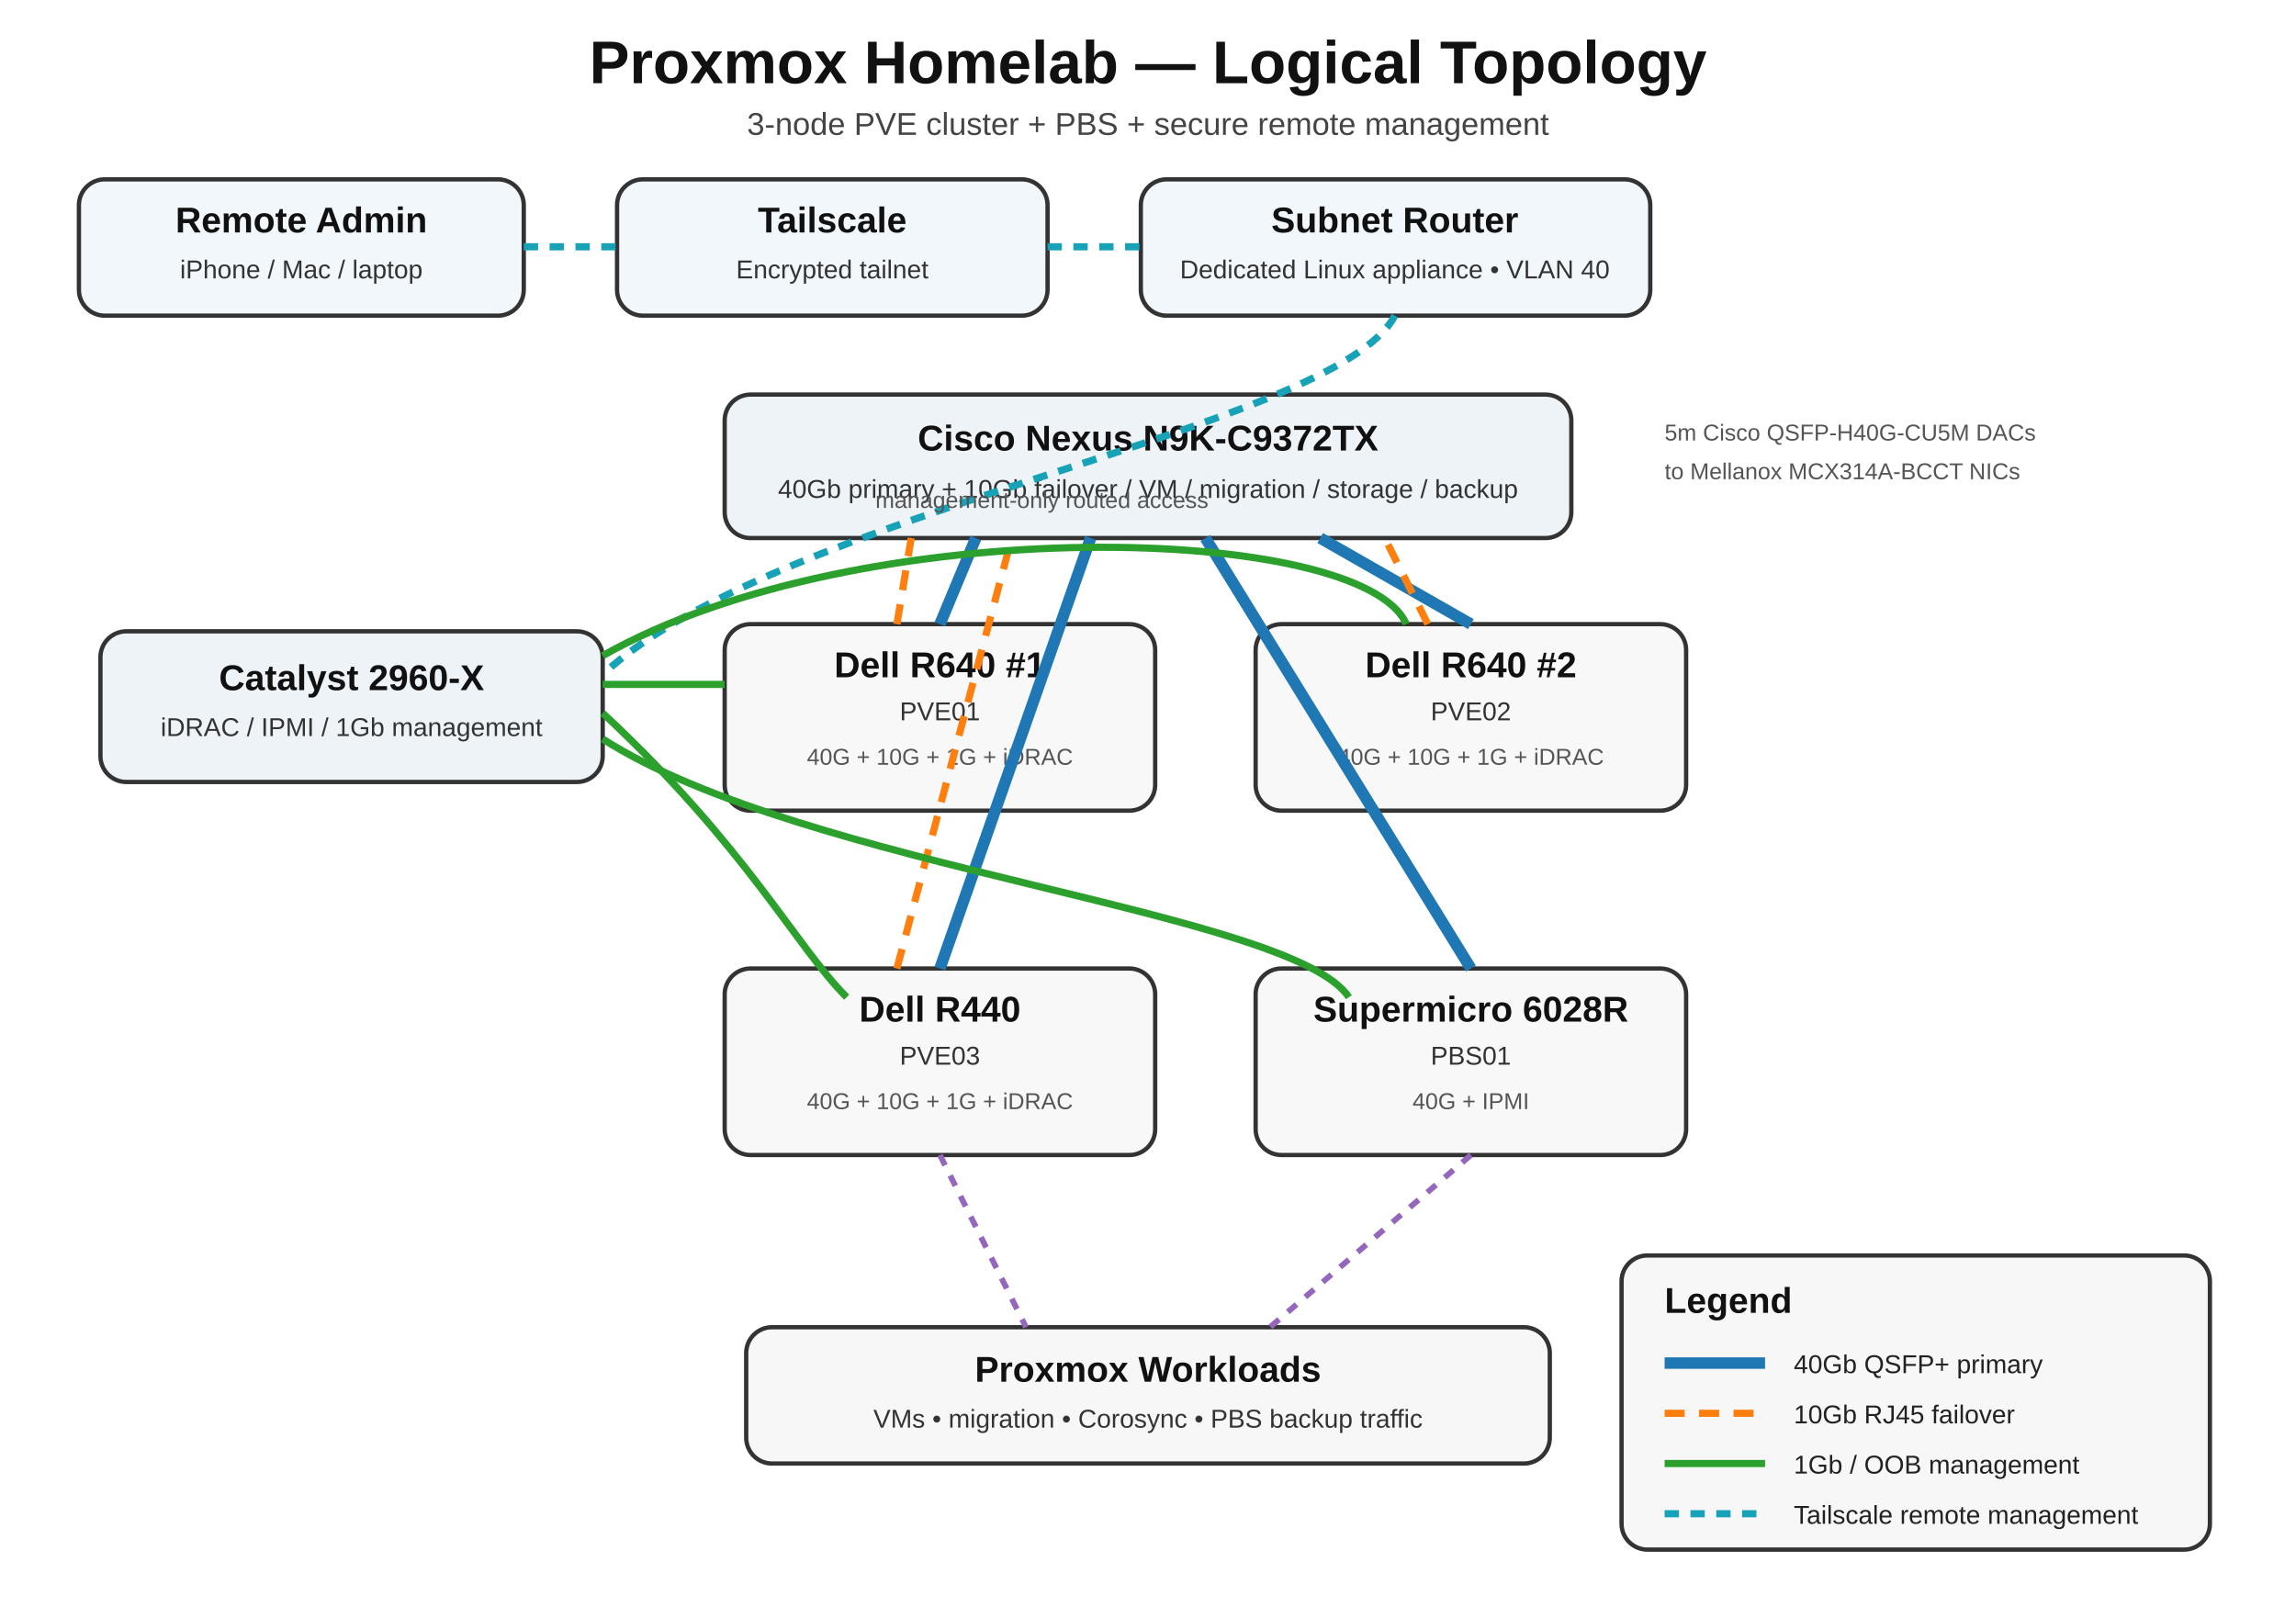
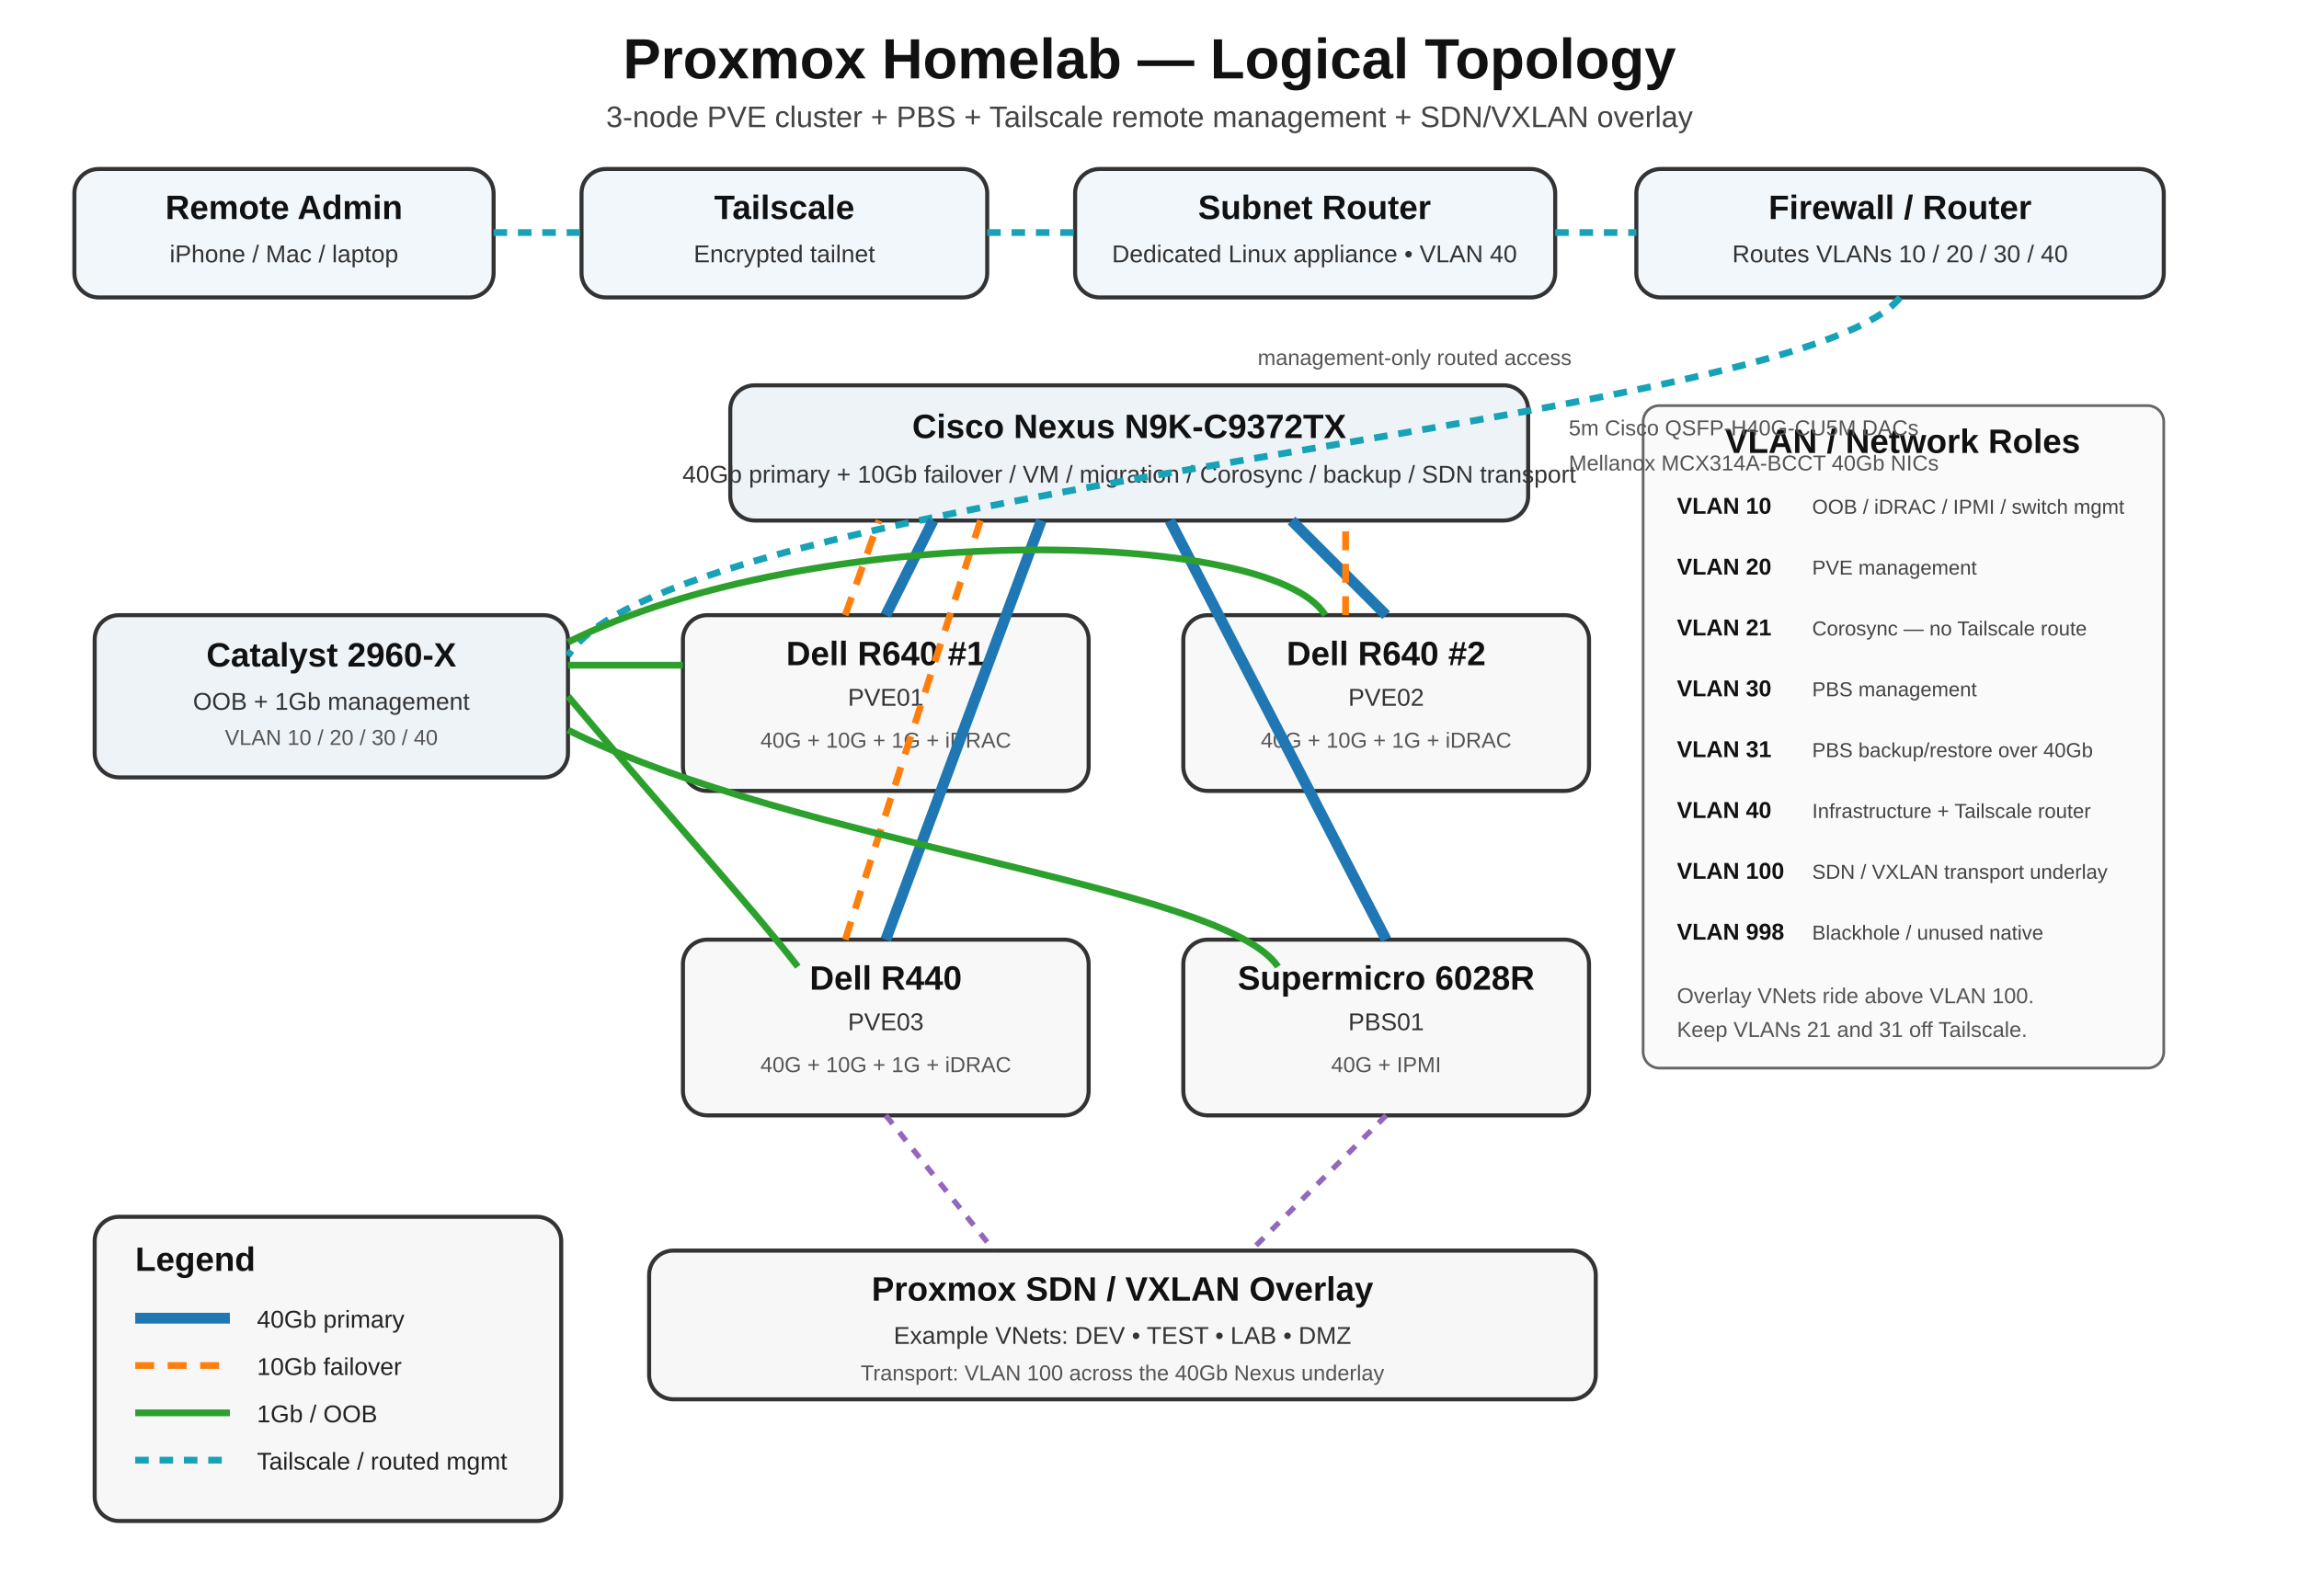
- <svg xmlns="http://www.w3.org/2000/svg" width="1600" height="1120" viewBox="0 0 1600 1120">
+ <svg xmlns="http://www.w3.org/2000/svg" width="1700" height="1180" viewBox="0 0 1700 1180">
  <defs>
    <style>
      .title { font: 700 42px Arial, sans-serif; fill: #111; }
      .subtitle { font: 400 22px Arial, sans-serif; fill: #444; }
      .box { fill: #f7f7f7; stroke: #333; stroke-width: 3; rx: 18; }
      .switch { fill: #eef3f8; }
      .server { fill: #f8f8f8; }
      .remote { fill: #f2f7fb; }
+       .vlanbox { fill: #fafafa; stroke: #666; stroke-width: 2; rx: 12; }
      .label { font: 700 25px Arial, sans-serif; fill: #111; }
      .small { font: 400 18px Arial, sans-serif; fill: #333; }
      .tiny { font: 400 16px Arial, sans-serif; fill: #555; }
      .line40 { stroke: #1f77b4; stroke-width: 8; fill: none; }
      .line10 { stroke: #ff7f0e; stroke-width: 5; stroke-dasharray: 14 10; fill: none; }
      .line1 { stroke: #2ca02c; stroke-width: 5; fill: none; }
      .lineremote { stroke: #17a2b8; stroke-width: 5; stroke-dasharray: 10 8; fill: none; }
      .linepbs { stroke: #9467bd; stroke-width: 4; stroke-dasharray: 8 8; fill: none; }
      .legend { font: 400 18px Arial, sans-serif; fill: #222; }
+       .vlan { font: 700 17px Arial, sans-serif; fill: #111; }
+       .vdesc { font: 400 15px Arial, sans-serif; fill: #444; }
    </style>
  </defs>
-   <text x="800" y="58" text-anchor="middle" class="title">Proxmox Homelab — Logical Topology</text>
-   <text x="800" y="94" text-anchor="middle" class="subtitle">3-node PVE cluster + PBS + secure remote management</text>
+   <text x="850" y="58" text-anchor="middle" class="title">Proxmox Homelab — Logical Topology</text>
+   <text x="850" y="94" text-anchor="middle" class="subtitle">3-node PVE cluster + PBS + Tailscale remote management + SDN/VXLAN overlay</text>
  <rect x="55" y="125" width="310" height="95" class="box remote" />
  <text x="210" y="162" text-anchor="middle" class="label">Remote Admin</text>
  <text x="210" y="194" text-anchor="middle" class="small">iPhone / Mac / laptop</text>
  <rect x="430" y="125" width="300" height="95" class="box remote" />
  <text x="580" y="162" text-anchor="middle" class="label">Tailscale</text>
  <text x="580" y="194" text-anchor="middle" class="small">Encrypted tailnet</text>
  <rect x="795" y="125" width="355" height="95" class="box remote" />
  <text x="972" y="162" text-anchor="middle" class="label">Subnet Router</text>
  <text x="972" y="194" text-anchor="middle" class="small">Dedicated Linux appliance • VLAN 40</text>
+   <rect x="1210" y="125" width="390" height="95" class="box remote" />
+   <text x="1405" y="162" text-anchor="middle" class="label">Firewall / Router</text>
+   <text x="1405" y="194" text-anchor="middle" class="small">Routes VLANs 10 / 20 / 30 / 40</text>
  <path d="M365 172 L430 172" class="lineremote" />
  <path d="M730 172 L795 172" class="lineremote" />
-   <rect x="505" y="275" width="590" height="100" class="box switch" />
-   <text x="800" y="314" text-anchor="middle" class="label">Cisco Nexus N9K-C9372TX</text>
-   <text x="800" y="347" text-anchor="middle" class="small">40Gb primary + 10Gb failover / VM / migration / storage / backup</text>
-   <rect x="70" y="440" width="350" height="105" class="box switch" />
-   <text x="245" y="481" text-anchor="middle" class="label">Catalyst 2960-X</text>
-   <text x="245" y="513" text-anchor="middle" class="small">iDRAC / IPMI / 1Gb management</text>
-   <path d="M972 220 C930 300, 545 355, 420 470" class="lineremote" />
-   <text x="610" y="354" class="tiny">management-only routed access</text>
-   <rect x="505" y="435" width="300" height="130" class="box server" />
-   <text x="655" y="472" text-anchor="middle" class="label">Dell R640 #1</text>
-   <text x="655" y="502" text-anchor="middle" class="small">PVE01</text>
-   <text x="655" y="533" text-anchor="middle" class="tiny">40G + 10G + 1G + iDRAC</text>
-   <rect x="875" y="435" width="300" height="130" class="box server" />
-   <text x="1025" y="472" text-anchor="middle" class="label">Dell R640 #2</text>
-   <text x="1025" y="502" text-anchor="middle" class="small">PVE02</text>
-   <text x="1025" y="533" text-anchor="middle" class="tiny">40G + 10G + 1G + iDRAC</text>
-   <rect x="505" y="675" width="300" height="130" class="box server" />
-   <text x="655" y="712" text-anchor="middle" class="label">Dell R440</text>
-   <text x="655" y="742" text-anchor="middle" class="small">PVE03</text>
-   <text x="655" y="773" text-anchor="middle" class="tiny">40G + 10G + 1G + iDRAC</text>
-   <rect x="875" y="675" width="300" height="130" class="box server" />
-   <text x="1025" y="712" text-anchor="middle" class="label">Supermicro 6028R</text>
-   <text x="1025" y="742" text-anchor="middle" class="small">PBS01</text>
-   <text x="1025" y="773" text-anchor="middle" class="tiny">40G + IPMI</text>
-   <rect x="520" y="925" width="560" height="95" class="box" />
-   <text x="800" y="963" text-anchor="middle" class="label">Proxmox Workloads</text>
-   <text x="800" y="995" text-anchor="middle" class="small">VMs • migration • Corosync • PBS backup traffic</text>
-   <path d="M655 435 L680 375" class="line40" />
-   <path d="M1025 435 L920 375" class="line40" />
-   <path d="M655 675 L760 375" class="line40" />
-   <path d="M1025 675 L840 375" class="line40" />
-   <path d="M625 435 L635 375" class="line10" />
-   <path d="M995 435 L965 375" class="line10" />
-   <path d="M625 675 L705 375" class="line10" />
-   <path d="M420 477 L505 477" class="line1" />
-   <path d="M420 497 C520 590, 555 660, 590 695" class="line1" />
-   <path d="M420 515 C560 605, 900 635, 940 695" class="line1" />
-   <path d="M420 457 C600 355, 950 365, 980 435" class="line1" />
-   <path d="M655 805 L715 925" class="linepbs" />
-   <path d="M1025 805 L885 925" class="linepbs" />
-   <text x="1160" y="307" class="tiny">5m Cisco QSFP-H40G-CU5M DACs</text>
-   <text x="1160" y="334" class="tiny">to Mellanox MCX314A-BCCT NICs</text>
-   <rect x="1130" y="875" width="410" height="205" class="box" />
-   <text x="1160" y="915" class="label">Legend</text>
-   <line x1="1160" y1="950" x2="1230" y2="950" class="line40" />
-   <text x="1250" y="957" class="legend">40Gb QSFP+ primary</text>
-   <line x1="1160" y1="985" x2="1230" y2="985" class="line10" />
-   <text x="1250" y="992" class="legend">10Gb RJ45 failover</text>
-   <line x1="1160" y1="1020" x2="1230" y2="1020" class="line1" />
-   <text x="1250" y="1027" class="legend">1Gb / OOB management</text>
-   <line x1="1160" y1="1055" x2="1230" y2="1055" class="lineremote" />
-   <text x="1250" y="1062" class="legend">Tailscale remote management</text>
+   <path d="M1150 172 L1210 172" class="lineremote" />
+   <rect x="540" y="285" width="590" height="100" class="box switch" />
+   <text x="835" y="324" text-anchor="middle" class="label">Cisco Nexus N9K-C9372TX</text>
+   <text x="835" y="357" text-anchor="middle" class="small">40Gb primary + 10Gb failover / VM / migration / Corosync / backup / SDN transport</text>
+   <rect x="70" y="455" width="350" height="120" class="box switch" />
+   <text x="245" y="493" text-anchor="middle" class="label">Catalyst 2960-X</text>
+   <text x="245" y="525" text-anchor="middle" class="small">OOB + 1Gb management</text>
+   <text x="245" y="551" text-anchor="middle" class="tiny">VLAN 10 / 20 / 30 / 40</text>
+   <path d="M1405 220 C1330 315, 500 360, 420 485" class="lineremote" />
+   <text x="930" y="270" class="tiny">management-only routed access</text>
+   <rect x="505" y="455" width="300" height="130" class="box server" />
+   <text x="655" y="492" text-anchor="middle" class="label">Dell R640 #1</text>
+   <text x="655" y="522" text-anchor="middle" class="small">PVE01</text>
+   <text x="655" y="553" text-anchor="middle" class="tiny">40G + 10G + 1G + iDRAC</text>
+   <rect x="875" y="455" width="300" height="130" class="box server" />
+   <text x="1025" y="492" text-anchor="middle" class="label">Dell R640 #2</text>
+   <text x="1025" y="522" text-anchor="middle" class="small">PVE02</text>
+   <text x="1025" y="553" text-anchor="middle" class="tiny">40G + 10G + 1G + iDRAC</text>
+   <rect x="505" y="695" width="300" height="130" class="box server" />
+   <text x="655" y="732" text-anchor="middle" class="label">Dell R440</text>
+   <text x="655" y="762" text-anchor="middle" class="small">PVE03</text>
+   <text x="655" y="793" text-anchor="middle" class="tiny">40G + 10G + 1G + iDRAC</text>
+   <rect x="875" y="695" width="300" height="130" class="box server" />
+   <text x="1025" y="732" text-anchor="middle" class="label">Supermicro 6028R</text>
+   <text x="1025" y="762" text-anchor="middle" class="small">PBS01</text>
+   <text x="1025" y="793" text-anchor="middle" class="tiny">40G + IPMI</text>
+   <path d="M655 455 L690 385" class="line40" />
+   <path d="M1025 455 L955 385" class="line40" />
+   <path d="M655 695 L770 385" class="line40" />
+   <path d="M1025 695 L865 385" class="line40" />
+   <path d="M625 455 L650 385" class="line10" />
+   <path d="M995 455 L995 385" class="line10" />
+   <path d="M625 695 L725 385" class="line10" />
+   <path d="M420 492 L505 492" class="line1" />
+   <path d="M420 515 C500 610, 555 670, 590 715" class="line1" />
+   <path d="M420 540 C590 625, 905 655, 945 715" class="line1" />
+   <path d="M420 475 C600 385, 940 390, 980 455" class="line1" />
+   <rect x="1215" y="300" width="385" height="490" class="vlanbox" />
+   <text x="1407" y="335" text-anchor="middle" class="label">VLAN / Network Roles</text>
+   <text x="1240" y="380" class="vlan">VLAN 10</text>
+   <text x="1340" y="380" class="vdesc">OOB / iDRAC / IPMI / switch mgmt</text>
+   <text x="1240" y="425" class="vlan">VLAN 20</text>
+   <text x="1340" y="425" class="vdesc">PVE management</text>
+   <text x="1240" y="470" class="vlan">VLAN 21</text>
+   <text x="1340" y="470" class="vdesc">Corosync — no Tailscale route</text>
+   <text x="1240" y="515" class="vlan">VLAN 30</text>
+   <text x="1340" y="515" class="vdesc">PBS management</text>
+   <text x="1240" y="560" class="vlan">VLAN 31</text>
+   <text x="1340" y="560" class="vdesc">PBS backup/restore over 40Gb</text>
+   <text x="1240" y="605" class="vlan">VLAN 40</text>
+   <text x="1340" y="605" class="vdesc">Infrastructure + Tailscale router</text>
+   <text x="1240" y="650" class="vlan">VLAN 100</text>
+   <text x="1340" y="650" class="vdesc">SDN / VXLAN transport underlay</text>
+   <text x="1240" y="695" class="vlan">VLAN 998</text>
+   <text x="1340" y="695" class="vdesc">Blackhole / unused native</text>
+   <text x="1240" y="742" class="tiny">Overlay VNets ride above VLAN 100.</text>
+   <text x="1240" y="767" class="tiny">Keep VLANs 21 and 31 off Tailscale.</text>
+   <rect x="480" y="925" width="700" height="110" class="box" />
+   <text x="830" y="962" text-anchor="middle" class="label">Proxmox SDN / VXLAN Overlay</text>
+   <text x="830" y="994" text-anchor="middle" class="small">Example VNets: DEV • TEST • LAB • DMZ</text>
+   <text x="830" y="1021" text-anchor="middle" class="tiny">Transport: VLAN 100 across the 40Gb Nexus underlay</text>
+   <path d="M655 825 L735 925" class="linepbs" />
+   <path d="M1025 825 L925 925" class="linepbs" />
+   <text x="1160" y="322" class="tiny">5m Cisco QSFP-H40G-CU5M DACs</text>
+   <text x="1160" y="348" class="tiny">Mellanox MCX314A-BCCT 40Gb NICs</text>
+   <rect x="70" y="900" width="345" height="225" class="box" />
+   <text x="100" y="940" class="label">Legend</text>
+   <line x1="100" y1="975" x2="170" y2="975" class="line40" />
+   <text x="190" y="982" class="legend">40Gb primary</text>
+   <line x1="100" y1="1010" x2="170" y2="1010" class="line10" />
+   <text x="190" y="1017" class="legend">10Gb failover</text>
+   <line x1="100" y1="1045" x2="170" y2="1045" class="line1" />
+   <text x="190" y="1052" class="legend">1Gb / OOB</text>
+   <line x1="100" y1="1080" x2="170" y2="1080" class="lineremote" />
+   <text x="190" y="1087" class="legend">Tailscale / routed mgmt</text>
</svg>
